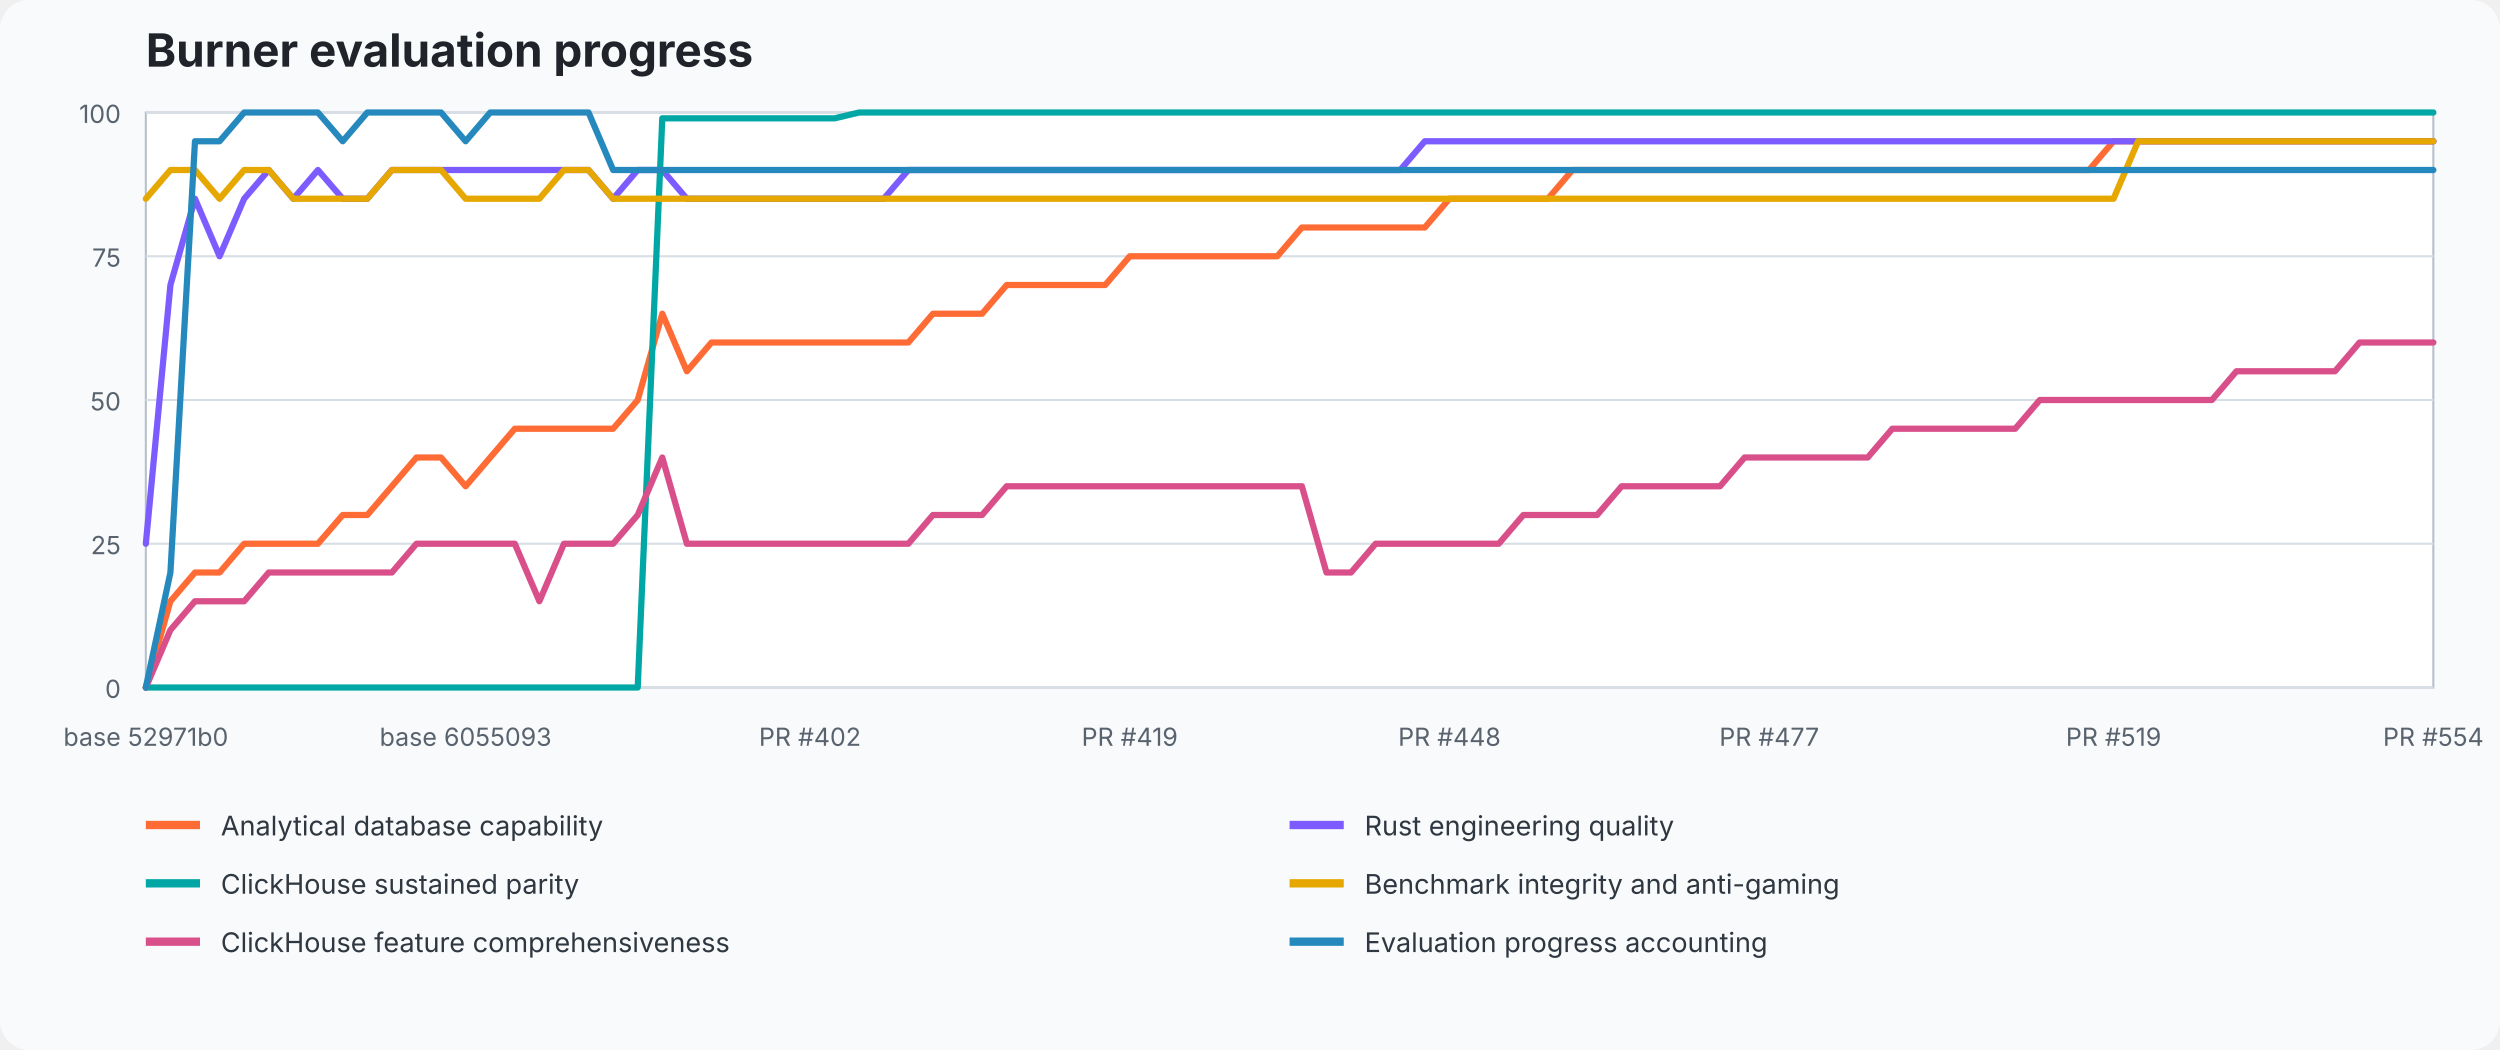
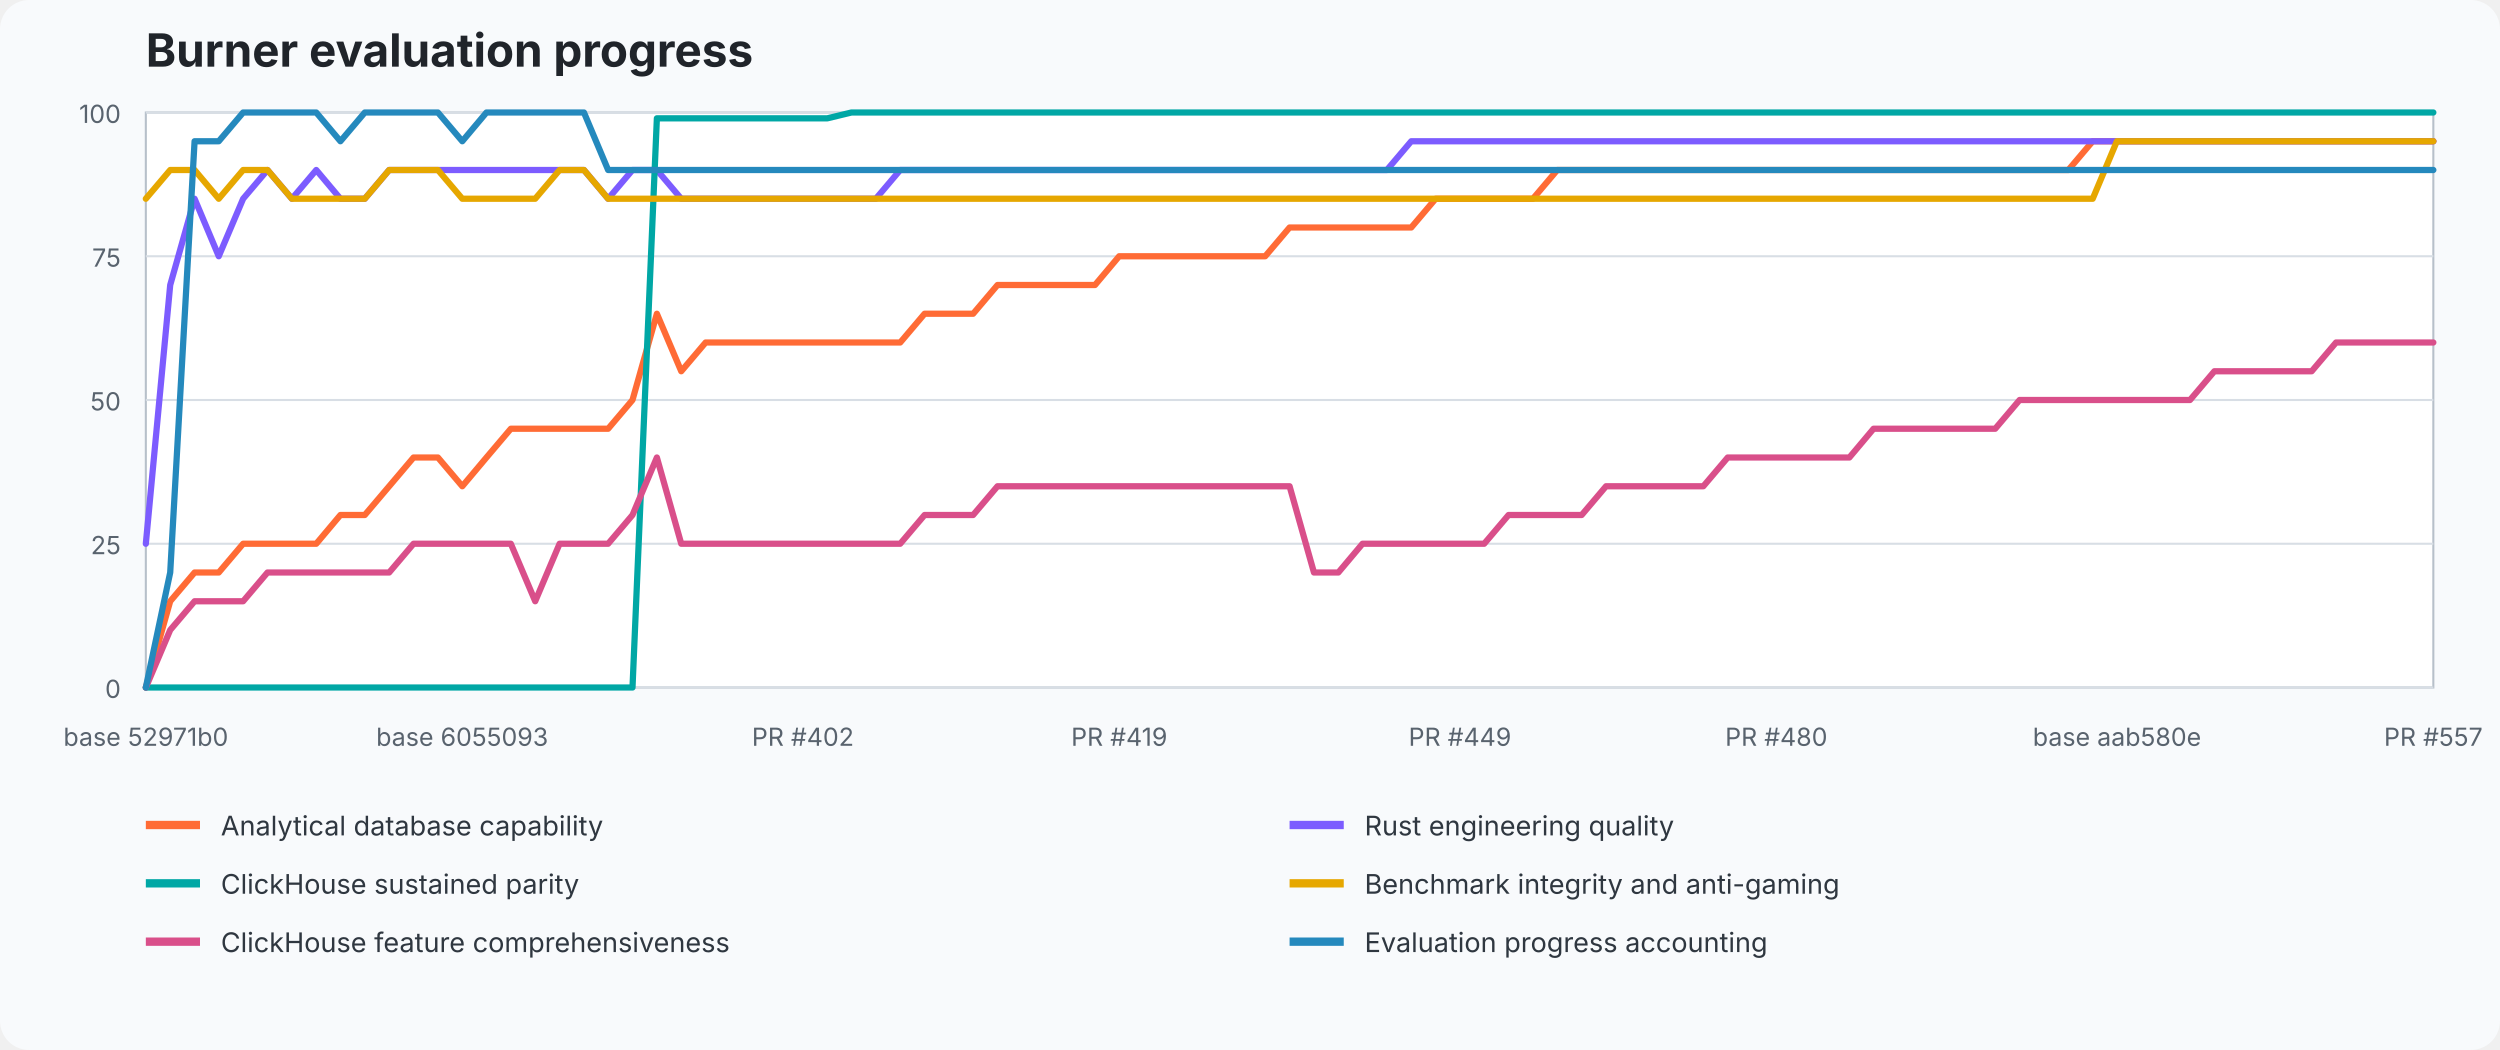
<svg xmlns="http://www.w3.org/2000/svg" width="1200" height="504" viewBox="0 0 1200 504" role="img" aria-labelledby="title desc">
  <style>text{font-family:ui-sans-serif,system-ui,-apple-system,BlinkMacSystemFont,"Segoe UI",sans-serif}.title{font-size:22px;font-weight:700;fill:#20242a}.axis{font-size:12px;fill:#59636e}.legend{font-size:13px;fill:#2f3740}.grid{stroke:#d8dee5;stroke-width:1}.plot{fill:#fff;stroke:#b7c0ca}</style>
  <rect width="100%" height="100%" fill="#f8fafc" rx="14" />
  <text x="70" y="32" class="title">Burner evaluation progress</text>
  <rect x="70" y="54" width="1098" height="276" class="plot" />
  <line x1="70" y1="330" x2="1168" y2="330" class="grid" />
  <text x="58" y="335" text-anchor="end" class="axis">0</text>
  <line x1="70" y1="261" x2="1168" y2="261" class="grid" />
  <text x="58" y="266" text-anchor="end" class="axis">25</text>
  <line x1="70" y1="192" x2="1168" y2="192" class="grid" />
  <text x="58" y="197" text-anchor="end" class="axis">50</text>
  <line x1="70" y1="123" x2="1168" y2="123" class="grid" />
  <text x="58" y="128" text-anchor="end" class="axis">75</text>
  <line x1="70" y1="54" x2="1168" y2="54" class="grid" />
  <text x="58" y="59" text-anchor="end" class="axis">100</text>
-   <polyline points="70.0,330.0 81.8,288.6 93.6,274.8 105.4,274.8 117.2,261.0 129.0,261.0 140.8,261.0 152.6,261.0 164.5,247.2 176.3,247.2 188.1,233.4 199.9,219.6 211.7,219.6 223.5,233.4 235.3,219.6 247.1,205.8 258.9,205.8 270.7,205.8 282.5,205.8 294.3,205.8 306.1,192.0 317.9,150.6 329.7,178.2 341.5,164.4 353.4,164.4 365.2,164.4 377.0,164.4 388.8,164.4 400.6,164.4 412.4,164.4 424.2,164.4 436.0,164.4 447.8,150.6 459.6,150.6 471.4,150.6 483.2,136.8 495.0,136.8 506.8,136.8 518.6,136.8 530.5,136.8 542.3,123.0 554.1,123.0 565.9,123.0 577.7,123.0 589.5,123.0 601.3,123.0 613.1,123.0 624.9,109.2 636.7,109.2 648.5,109.2 660.3,109.2 672.1,109.2 683.9,109.2 695.7,95.4 707.5,95.4 719.4,95.4 731.2,95.4 743.0,95.4 754.8,81.6 766.6,81.6 778.4,81.6 790.2,81.6 802.0,81.6 813.8,81.6 825.6,81.6 837.4,81.6 849.2,81.6 861.0,81.6 872.8,81.6 884.6,81.6 896.5,81.6 908.3,81.6 920.1,81.6 931.9,81.6 943.7,81.6 955.5,81.6 967.3,81.6 979.1,81.6 990.9,81.6 1002.7,81.6 1014.5,67.8 1026.3,67.8 1038.1,67.8 1049.9,67.8 1061.7,67.8 1073.5,67.8 1085.4,67.8 1097.2,67.8 1109.0,67.8 1120.8,67.8 1132.6,67.8 1144.4,67.8 1156.2,67.8 1168.0,67.8" fill="none" stroke="#ff6b35" stroke-width="3" stroke-linejoin="round" stroke-linecap="round" />
-   <polyline points="70.0,261.0 81.8,136.8 93.6,95.4 105.4,123.0 117.2,95.4 129.0,81.6 140.8,95.4 152.6,81.6 164.5,95.4 176.3,95.4 188.1,81.6 199.9,81.6 211.7,81.6 223.5,81.6 235.3,81.6 247.1,81.6 258.9,81.6 270.7,81.6 282.5,81.6 294.3,95.4 306.1,81.6 317.9,81.6 329.7,95.4 341.5,95.4 353.4,95.4 365.2,95.4 377.0,95.4 388.8,95.4 400.6,95.4 412.4,95.4 424.2,95.4 436.0,81.6 447.8,81.6 459.6,81.6 471.4,81.6 483.2,81.6 495.0,81.6 506.8,81.6 518.6,81.6 530.5,81.6 542.3,81.6 554.1,81.6 565.9,81.6 577.7,81.6 589.5,81.6 601.3,81.6 613.1,81.6 624.9,81.6 636.7,81.6 648.5,81.6 660.3,81.6 672.1,81.6 683.9,67.8 695.7,67.8 707.5,67.8 719.4,67.8 731.2,67.8 743.0,67.8 754.8,67.8 766.6,67.8 778.4,67.8 790.2,67.8 802.0,67.8 813.8,67.8 825.6,67.8 837.4,67.8 849.2,67.8 861.0,67.8 872.8,67.8 884.6,67.8 896.5,67.8 908.3,67.8 920.1,67.8 931.9,67.8 943.7,67.8 955.5,67.8 967.3,67.8 979.1,67.8 990.9,67.8 1002.7,67.8 1014.5,67.8 1026.3,67.8 1038.1,67.8 1049.9,67.8 1061.7,67.8 1073.5,67.8 1085.4,67.8 1097.2,67.8 1109.0,67.8 1120.8,67.8 1132.6,67.8 1144.4,67.8 1156.2,67.8 1168.0,67.8" fill="none" stroke="#7c5cff" stroke-width="3" stroke-linejoin="round" stroke-linecap="round" />
-   <polyline points="70.0,330.0 81.8,330.0 93.6,330.0 105.4,330.0 117.2,330.0 129.0,330.0 140.8,330.0 152.6,330.0 164.5,330.0 176.3,330.0 188.1,330.0 199.9,330.0 211.7,330.0 223.5,330.0 235.3,330.0 247.1,330.0 258.9,330.0 270.7,330.0 282.5,330.0 294.3,330.0 306.1,330.0 317.9,56.8 329.7,56.8 341.5,56.8 353.4,56.8 365.2,56.8 377.0,56.8 388.8,56.8 400.6,56.8 412.4,54.0 424.2,54.0 436.0,54.0 447.8,54.0 459.6,54.0 471.4,54.0 483.2,54.0 495.0,54.0 506.8,54.0 518.6,54.0 530.5,54.0 542.3,54.0 554.1,54.0 565.9,54.0 577.7,54.0 589.5,54.0 601.3,54.0 613.1,54.0 624.9,54.0 636.7,54.0 648.5,54.0 660.3,54.0 672.1,54.0 683.9,54.0 695.7,54.0 707.5,54.0 719.4,54.0 731.2,54.0 743.0,54.0 754.8,54.0 766.6,54.0 778.4,54.0 790.2,54.0 802.0,54.0 813.8,54.0 825.6,54.0 837.4,54.0 849.2,54.0 861.0,54.0 872.8,54.0 884.6,54.0 896.5,54.0 908.3,54.0 920.1,54.0 931.9,54.0 943.7,54.0 955.5,54.0 967.3,54.0 979.1,54.0 990.9,54.0 1002.7,54.0 1014.5,54.0 1026.3,54.0 1038.1,54.0 1049.9,54.0 1061.7,54.0 1073.5,54.0 1085.4,54.0 1097.2,54.0 1109.0,54.0 1120.8,54.0 1132.6,54.0 1144.4,54.0 1156.2,54.0 1168.0,54.0" fill="none" stroke="#00a7a5" stroke-width="3" stroke-linejoin="round" stroke-linecap="round" />
-   <polyline points="70.0,95.4 81.8,81.6 93.6,81.6 105.4,95.4 117.2,81.6 129.0,81.6 140.8,95.4 152.6,95.4 164.5,95.4 176.3,95.4 188.1,81.6 199.9,81.6 211.7,81.6 223.5,95.4 235.3,95.4 247.1,95.4 258.9,95.4 270.7,81.6 282.5,81.6 294.3,95.4 306.1,95.4 317.9,95.4 329.7,95.4 341.5,95.4 353.4,95.4 365.2,95.4 377.0,95.4 388.8,95.4 400.6,95.4 412.4,95.4 424.2,95.4 436.0,95.4 447.8,95.4 459.6,95.4 471.4,95.4 483.2,95.4 495.0,95.4 506.8,95.4 518.6,95.4 530.5,95.4 542.3,95.4 554.1,95.4 565.9,95.4 577.7,95.4 589.5,95.4 601.3,95.4 613.1,95.4 624.9,95.4 636.7,95.4 648.5,95.4 660.3,95.4 672.1,95.4 683.9,95.4 695.7,95.4 707.5,95.4 719.4,95.4 731.2,95.4 743.0,95.4 754.8,95.4 766.6,95.4 778.4,95.4 790.2,95.4 802.0,95.4 813.8,95.4 825.6,95.4 837.4,95.4 849.2,95.4 861.0,95.4 872.8,95.4 884.6,95.4 896.5,95.4 908.3,95.4 920.1,95.4 931.9,95.4 943.7,95.4 955.5,95.4 967.3,95.4 979.1,95.4 990.9,95.4 1002.7,95.4 1014.5,95.4 1026.3,67.8 1038.1,67.8 1049.9,67.8 1061.7,67.8 1073.5,67.8 1085.4,67.8 1097.2,67.8 1109.0,67.8 1120.8,67.8 1132.6,67.8 1144.4,67.8 1156.2,67.8 1168.0,67.8" fill="none" stroke="#e6a700" stroke-width="3" stroke-linejoin="round" stroke-linecap="round" />
-   <polyline points="70.0,330.0 81.8,302.4 93.6,288.6 105.4,288.6 117.2,288.6 129.0,274.8 140.8,274.8 152.6,274.8 164.5,274.8 176.3,274.8 188.1,274.8 199.9,261.0 211.7,261.0 223.5,261.0 235.3,261.0 247.1,261.0 258.9,288.6 270.7,261.0 282.5,261.0 294.3,261.0 306.1,247.2 317.9,219.6 329.7,261.0 341.5,261.0 353.4,261.0 365.2,261.0 377.0,261.0 388.8,261.0 400.6,261.0 412.4,261.0 424.2,261.0 436.0,261.0 447.8,247.2 459.6,247.2 471.4,247.2 483.2,233.4 495.0,233.4 506.8,233.4 518.6,233.4 530.5,233.4 542.3,233.4 554.1,233.4 565.9,233.4 577.7,233.4 589.5,233.4 601.3,233.4 613.1,233.4 624.9,233.4 636.7,274.8 648.5,274.8 660.3,261.0 672.1,261.0 683.9,261.0 695.7,261.0 707.5,261.0 719.4,261.0 731.2,247.2 743.0,247.2 754.8,247.2 766.6,247.2 778.4,233.4 790.2,233.4 802.0,233.4 813.8,233.4 825.6,233.4 837.4,219.6 849.2,219.6 861.0,219.6 872.8,219.6 884.6,219.6 896.5,219.6 908.3,205.8 920.1,205.8 931.9,205.8 943.7,205.8 955.5,205.8 967.3,205.8 979.1,192.0 990.9,192.0 1002.7,192.0 1014.5,192.0 1026.3,192.0 1038.1,192.0 1049.9,192.0 1061.7,192.0 1073.5,178.2 1085.4,178.2 1097.2,178.2 1109.0,178.2 1120.8,178.2 1132.6,164.4 1144.4,164.4 1156.2,164.4 1168.0,164.4" fill="none" stroke="#d94f8a" stroke-width="3" stroke-linejoin="round" stroke-linecap="round" />
-   <polyline points="70.0,330.0 81.8,274.8 93.6,67.8 105.4,67.8 117.2,54.0 129.0,54.0 140.8,54.0 152.6,54.0 164.5,67.8 176.3,54.0 188.1,54.0 199.9,54.0 211.7,54.0 223.5,67.8 235.3,54.0 247.1,54.0 258.9,54.0 270.7,54.0 282.5,54.0 294.3,81.6 306.1,81.6 317.9,81.6 329.7,81.6 341.5,81.6 353.4,81.6 365.2,81.6 377.0,81.6 388.8,81.6 400.6,81.6 412.4,81.6 424.2,81.6 436.0,81.6 447.8,81.6 459.6,81.6 471.4,81.6 483.2,81.6 495.0,81.6 506.8,81.6 518.6,81.6 530.5,81.6 542.3,81.6 554.1,81.6 565.9,81.6 577.7,81.6 589.5,81.6 601.3,81.6 613.1,81.6 624.9,81.6 636.7,81.6 648.5,81.6 660.3,81.6 672.1,81.6 683.9,81.6 695.7,81.6 707.5,81.6 719.4,81.6 731.2,81.6 743.0,81.6 754.8,81.6 766.6,81.6 778.4,81.6 790.2,81.6 802.0,81.6 813.8,81.6 825.6,81.6 837.4,81.6 849.2,81.6 861.0,81.6 872.8,81.6 884.6,81.6 896.5,81.6 908.3,81.6 920.1,81.6 931.9,81.6 943.7,81.6 955.5,81.6 967.3,81.6 979.1,81.6 990.9,81.6 1002.7,81.6 1014.5,81.6 1026.3,81.6 1038.1,81.6 1049.9,81.6 1061.7,81.6 1073.5,81.6 1085.4,81.6 1097.2,81.6 1109.0,81.6 1120.8,81.6 1132.6,81.6 1144.4,81.6 1156.2,81.6 1168.0,81.6" fill="none" stroke="#2589bd" stroke-width="3" stroke-linejoin="round" stroke-linecap="round" />
+   <polyline points="70.0,330.0 81.7,288.6 93.4,274.8 105.0,274.8 116.7,261.0 128.4,261.0 140.1,261.0 151.8,261.0 163.4,247.2 175.1,247.2 186.8,233.4 198.5,219.6 210.2,219.6 221.9,233.4 233.5,219.6 245.2,205.8 256.9,205.8 268.6,205.8 280.3,205.8 291.9,205.8 303.6,192.0 315.3,150.6 327.0,178.2 338.7,164.4 350.3,164.4 362.0,164.4 373.7,164.4 385.4,164.4 397.1,164.4 408.7,164.4 420.4,164.4 432.1,164.4 443.8,150.6 455.5,150.6 467.1,150.6 478.8,136.8 490.5,136.8 502.2,136.8 513.9,136.8 525.6,136.8 537.2,123.0 548.9,123.0 560.6,123.0 572.3,123.0 584.0,123.0 595.6,123.0 607.3,123.0 619.0,109.2 630.7,109.2 642.4,109.2 654.0,109.2 665.7,109.2 677.4,109.2 689.1,95.4 700.8,95.4 712.4,95.4 724.1,95.4 735.8,95.4 747.5,81.6 759.2,81.6 770.9,81.6 782.5,81.6 794.2,81.6 805.9,81.6 817.6,81.6 829.3,81.6 840.9,81.6 852.6,81.6 864.3,81.6 876.0,81.6 887.7,81.6 899.3,81.6 911.0,81.6 922.7,81.6 934.4,81.6 946.1,81.6 957.7,81.6 969.4,81.6 981.1,81.6 992.8,81.6 1004.5,67.8 1016.1,67.8 1027.8,67.8 1039.5,67.8 1051.2,67.8 1062.9,67.8 1074.6,67.8 1086.2,67.8 1097.9,67.8 1109.6,67.8 1121.3,67.8 1133.0,67.8 1144.6,67.8 1156.3,67.8 1168.0,67.8" fill="none" stroke="#ff6b35" stroke-width="3" stroke-linejoin="round" stroke-linecap="round" />
+   <polyline points="70.0,261.0 81.7,136.8 93.4,95.4 105.0,123.0 116.7,95.4 128.4,81.6 140.1,95.4 151.8,81.6 163.4,95.4 175.1,95.4 186.8,81.6 198.5,81.6 210.2,81.6 221.9,81.6 233.5,81.6 245.2,81.6 256.9,81.6 268.6,81.6 280.3,81.6 291.9,95.4 303.6,81.6 315.3,81.6 327.0,95.4 338.7,95.4 350.3,95.4 362.0,95.4 373.7,95.4 385.4,95.4 397.1,95.4 408.7,95.4 420.4,95.4 432.1,81.6 443.8,81.6 455.5,81.6 467.1,81.6 478.8,81.6 490.5,81.6 502.2,81.6 513.9,81.6 525.6,81.6 537.2,81.6 548.9,81.6 560.6,81.6 572.3,81.6 584.0,81.6 595.6,81.6 607.3,81.6 619.0,81.6 630.7,81.6 642.4,81.6 654.0,81.6 665.7,81.6 677.4,67.8 689.1,67.8 700.8,67.8 712.4,67.8 724.1,67.8 735.8,67.8 747.5,67.8 759.2,67.8 770.9,67.8 782.5,67.8 794.2,67.8 805.9,67.8 817.6,67.8 829.3,67.8 840.9,67.8 852.6,67.8 864.3,67.8 876.0,67.8 887.7,67.8 899.3,67.8 911.0,67.8 922.7,67.8 934.4,67.8 946.1,67.8 957.7,67.8 969.4,67.8 981.1,67.8 992.8,67.8 1004.5,67.8 1016.1,67.8 1027.8,67.8 1039.5,67.8 1051.2,67.8 1062.9,67.8 1074.6,67.8 1086.2,67.8 1097.9,67.8 1109.6,67.8 1121.3,67.8 1133.0,67.8 1144.6,67.8 1156.3,67.8 1168.0,67.8" fill="none" stroke="#7c5cff" stroke-width="3" stroke-linejoin="round" stroke-linecap="round" />
+   <polyline points="70.0,330.0 81.7,330.0 93.4,330.0 105.0,330.0 116.7,330.0 128.4,330.0 140.1,330.0 151.8,330.0 163.4,330.0 175.1,330.0 186.8,330.0 198.5,330.0 210.2,330.0 221.9,330.0 233.5,330.0 245.2,330.0 256.9,330.0 268.6,330.0 280.3,330.0 291.9,330.0 303.6,330.0 315.3,56.8 327.0,56.8 338.7,56.8 350.3,56.8 362.0,56.8 373.7,56.8 385.4,56.8 397.1,56.8 408.7,54.0 420.4,54.0 432.1,54.0 443.8,54.0 455.5,54.0 467.1,54.0 478.8,54.0 490.5,54.0 502.2,54.0 513.9,54.0 525.6,54.0 537.2,54.0 548.9,54.0 560.6,54.0 572.3,54.0 584.0,54.0 595.6,54.0 607.3,54.0 619.0,54.0 630.7,54.0 642.4,54.0 654.0,54.0 665.7,54.0 677.4,54.0 689.1,54.0 700.8,54.0 712.4,54.0 724.1,54.0 735.8,54.0 747.5,54.0 759.2,54.0 770.9,54.0 782.5,54.0 794.2,54.0 805.9,54.0 817.6,54.0 829.3,54.0 840.9,54.0 852.6,54.0 864.3,54.0 876.0,54.0 887.7,54.0 899.3,54.0 911.0,54.0 922.7,54.0 934.4,54.0 946.1,54.0 957.7,54.0 969.4,54.0 981.1,54.0 992.8,54.0 1004.5,54.0 1016.1,54.0 1027.8,54.0 1039.5,54.0 1051.2,54.0 1062.9,54.0 1074.6,54.0 1086.2,54.0 1097.9,54.0 1109.6,54.0 1121.3,54.0 1133.0,54.0 1144.6,54.0 1156.3,54.0 1168.0,54.0" fill="none" stroke="#00a7a5" stroke-width="3" stroke-linejoin="round" stroke-linecap="round" />
+   <polyline points="70.0,95.4 81.7,81.6 93.4,81.6 105.0,95.4 116.7,81.6 128.4,81.6 140.1,95.4 151.8,95.4 163.4,95.4 175.1,95.4 186.8,81.6 198.5,81.6 210.2,81.6 221.9,95.4 233.5,95.4 245.2,95.4 256.9,95.4 268.6,81.6 280.3,81.6 291.9,95.4 303.6,95.4 315.3,95.4 327.0,95.4 338.7,95.4 350.3,95.4 362.0,95.4 373.7,95.4 385.4,95.4 397.1,95.4 408.7,95.4 420.4,95.4 432.1,95.4 443.8,95.4 455.5,95.4 467.1,95.4 478.8,95.4 490.5,95.4 502.2,95.4 513.9,95.4 525.6,95.4 537.2,95.4 548.9,95.4 560.6,95.4 572.3,95.4 584.0,95.4 595.6,95.4 607.3,95.4 619.0,95.4 630.7,95.4 642.4,95.4 654.0,95.4 665.7,95.4 677.4,95.4 689.1,95.4 700.8,95.4 712.4,95.4 724.1,95.4 735.8,95.4 747.5,95.4 759.2,95.4 770.9,95.4 782.5,95.4 794.2,95.4 805.9,95.4 817.6,95.4 829.3,95.4 840.9,95.4 852.6,95.4 864.3,95.4 876.0,95.4 887.7,95.4 899.3,95.4 911.0,95.4 922.7,95.4 934.4,95.4 946.1,95.4 957.7,95.4 969.4,95.4 981.1,95.4 992.8,95.4 1004.5,95.4 1016.1,67.8 1027.8,67.8 1039.5,67.8 1051.2,67.8 1062.9,67.8 1074.6,67.8 1086.2,67.8 1097.9,67.8 1109.6,67.8 1121.3,67.8 1133.0,67.8 1144.6,67.8 1156.3,67.8 1168.0,67.8" fill="none" stroke="#e6a700" stroke-width="3" stroke-linejoin="round" stroke-linecap="round" />
+   <polyline points="70.0,330.0 81.7,302.4 93.4,288.6 105.0,288.6 116.7,288.6 128.4,274.8 140.1,274.8 151.8,274.8 163.4,274.8 175.1,274.8 186.8,274.8 198.5,261.0 210.2,261.0 221.9,261.0 233.5,261.0 245.2,261.0 256.9,288.6 268.6,261.0 280.3,261.0 291.9,261.0 303.6,247.2 315.3,219.6 327.0,261.0 338.7,261.0 350.3,261.0 362.0,261.0 373.7,261.0 385.4,261.0 397.1,261.0 408.7,261.0 420.4,261.0 432.1,261.0 443.8,247.2 455.5,247.2 467.1,247.2 478.8,233.4 490.5,233.4 502.2,233.4 513.9,233.4 525.6,233.4 537.2,233.4 548.9,233.4 560.6,233.4 572.3,233.4 584.0,233.4 595.6,233.4 607.3,233.4 619.0,233.4 630.7,274.8 642.4,274.8 654.0,261.0 665.7,261.0 677.4,261.0 689.1,261.0 700.8,261.0 712.4,261.0 724.1,247.2 735.8,247.2 747.5,247.2 759.2,247.2 770.9,233.4 782.5,233.4 794.2,233.4 805.9,233.4 817.6,233.4 829.3,219.6 840.9,219.6 852.6,219.6 864.3,219.6 876.0,219.6 887.7,219.6 899.3,205.8 911.0,205.8 922.7,205.8 934.4,205.8 946.1,205.8 957.7,205.8 969.4,192.0 981.1,192.0 992.8,192.0 1004.5,192.0 1016.1,192.0 1027.8,192.0 1039.5,192.0 1051.2,192.0 1062.9,178.2 1074.6,178.2 1086.2,178.2 1097.9,178.2 1109.6,178.2 1121.3,164.4 1133.0,164.4 1144.6,164.4 1156.3,164.4 1168.0,164.4" fill="none" stroke="#d94f8a" stroke-width="3" stroke-linejoin="round" stroke-linecap="round" />
+   <polyline points="70.0,330.0 81.7,274.8 93.4,67.8 105.0,67.8 116.7,54.0 128.4,54.0 140.1,54.0 151.8,54.0 163.4,67.8 175.1,54.0 186.8,54.0 198.5,54.0 210.2,54.0 221.9,67.8 233.5,54.0 245.2,54.0 256.9,54.0 268.6,54.0 280.3,54.0 291.9,81.6 303.6,81.6 315.3,81.6 327.0,81.6 338.7,81.6 350.3,81.6 362.0,81.6 373.7,81.6 385.4,81.6 397.1,81.6 408.7,81.6 420.4,81.6 432.1,81.6 443.8,81.6 455.5,81.6 467.1,81.6 478.8,81.6 490.5,81.6 502.2,81.6 513.9,81.6 525.6,81.6 537.2,81.6 548.9,81.6 560.6,81.6 572.3,81.6 584.0,81.6 595.6,81.6 607.3,81.6 619.0,81.6 630.7,81.6 642.4,81.6 654.0,81.6 665.7,81.6 677.4,81.6 689.1,81.6 700.8,81.6 712.4,81.6 724.1,81.6 735.8,81.6 747.5,81.6 759.2,81.6 770.9,81.6 782.5,81.6 794.2,81.6 805.9,81.6 817.6,81.6 829.3,81.6 840.9,81.6 852.6,81.6 864.3,81.6 876.0,81.6 887.7,81.6 899.3,81.6 911.0,81.6 922.7,81.6 934.4,81.6 946.1,81.6 957.7,81.6 969.4,81.6 981.1,81.6 992.8,81.6 1004.5,81.6 1016.1,81.6 1027.8,81.6 1039.5,81.6 1051.2,81.6 1062.9,81.6 1074.6,81.6 1086.2,81.6 1097.9,81.6 1109.6,81.6 1121.3,81.6 1133.0,81.6 1144.6,81.6 1156.3,81.6 1168.0,81.6" fill="none" stroke="#2589bd" stroke-width="3" stroke-linejoin="round" stroke-linecap="round" />
  <text x="70" y="358" text-anchor="middle" class="axis">base 52971b0</text>
-   <text x="223.484" y="358" text-anchor="middle" class="axis">base 6055093</text>
-   <text x="388.774" y="358" text-anchor="middle" class="axis">PR #402</text>
-   <text x="542.258" y="358" text-anchor="middle" class="axis">PR #419</text>
-   <text x="695.742" y="358" text-anchor="middle" class="axis">PR #448</text>
-   <text x="849.226" y="358" text-anchor="middle" class="axis">PR #477</text>
-   <text x="1014.516" y="358" text-anchor="middle" class="axis">PR #519</text>
-   <text x="1168" y="358" text-anchor="middle" class="axis">PR #554</text>
+   <text x="221.851" y="358" text-anchor="middle" class="axis">base 6055093</text>
+   <text x="385.383" y="358" text-anchor="middle" class="axis">PR #402</text>
+   <text x="537.234" y="358" text-anchor="middle" class="axis">PR #419</text>
+   <text x="700.766" y="358" text-anchor="middle" class="axis">PR #449</text>
+   <text x="852.617" y="358" text-anchor="middle" class="axis">PR #480</text>
+   <text x="1016.149" y="358" text-anchor="middle" class="axis">base aab580e</text>
+   <text x="1168" y="358" text-anchor="middle" class="axis">PR #557</text>
  <line x1="70" y1="396" x2="96" y2="396" stroke="#ff6b35" stroke-width="4" />
  <text x="106" y="401" class="legend">Analytical database capability</text>
  <line x1="619" y1="396" x2="645" y2="396" stroke="#7c5cff" stroke-width="4" />
  <text x="655" y="401" class="legend">Rust engineering quality</text>
  <line x1="70" y1="424" x2="96" y2="424" stroke="#00a7a5" stroke-width="4" />
  <text x="106" y="429" class="legend">ClickHouse sustained parity</text>
  <line x1="619" y1="424" x2="645" y2="424" stroke="#e6a700" stroke-width="4" />
  <text x="655" y="429" class="legend">Benchmark integrity and anti-gaming</text>
  <line x1="70" y1="452" x2="96" y2="452" stroke="#d94f8a" stroke-width="4" />
  <text x="106" y="457" class="legend">ClickHouse feature comprehensiveness</text>
  <line x1="619" y1="452" x2="645" y2="452" stroke="#2589bd" stroke-width="4" />
  <text x="655" y="457" class="legend">Evaluation progress accounting</text>
</svg>
